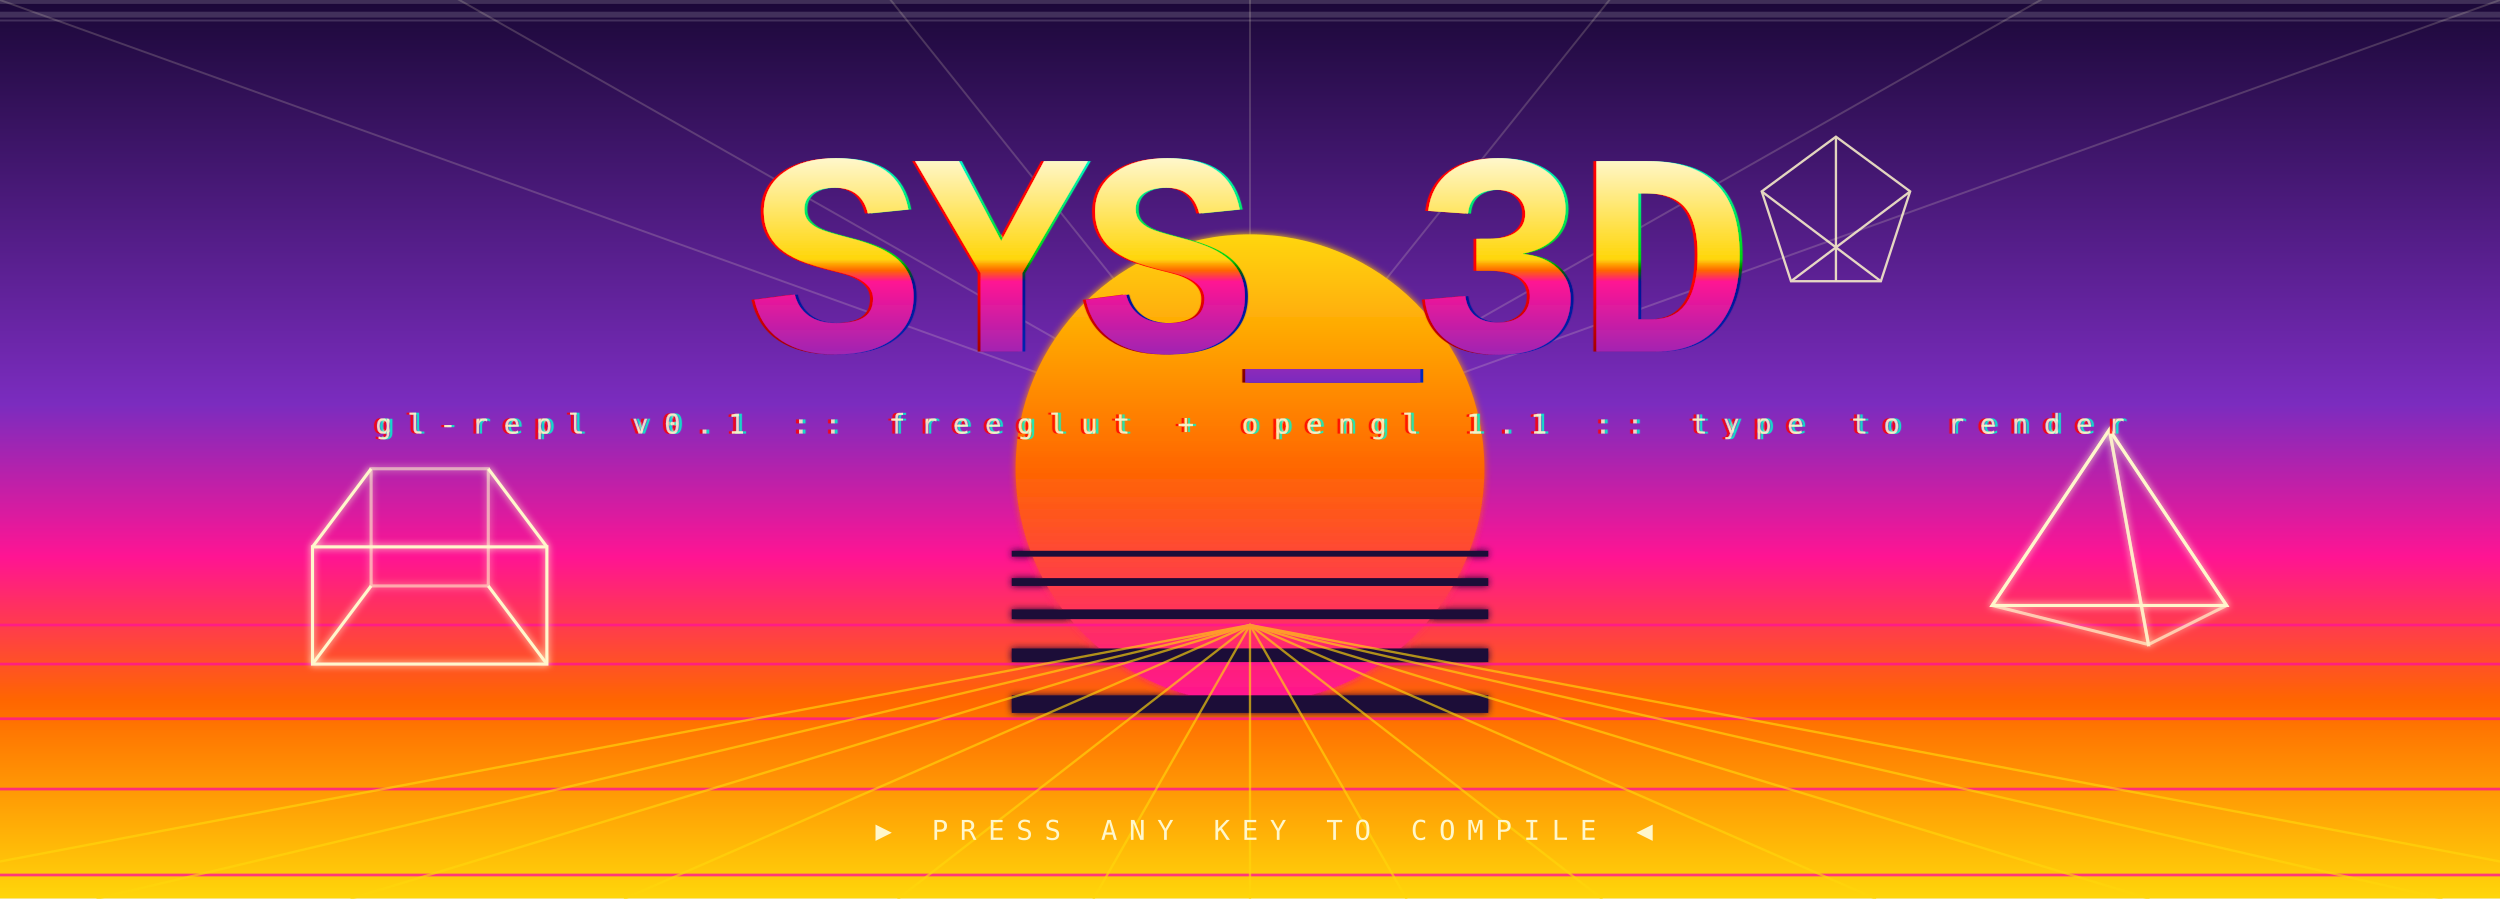
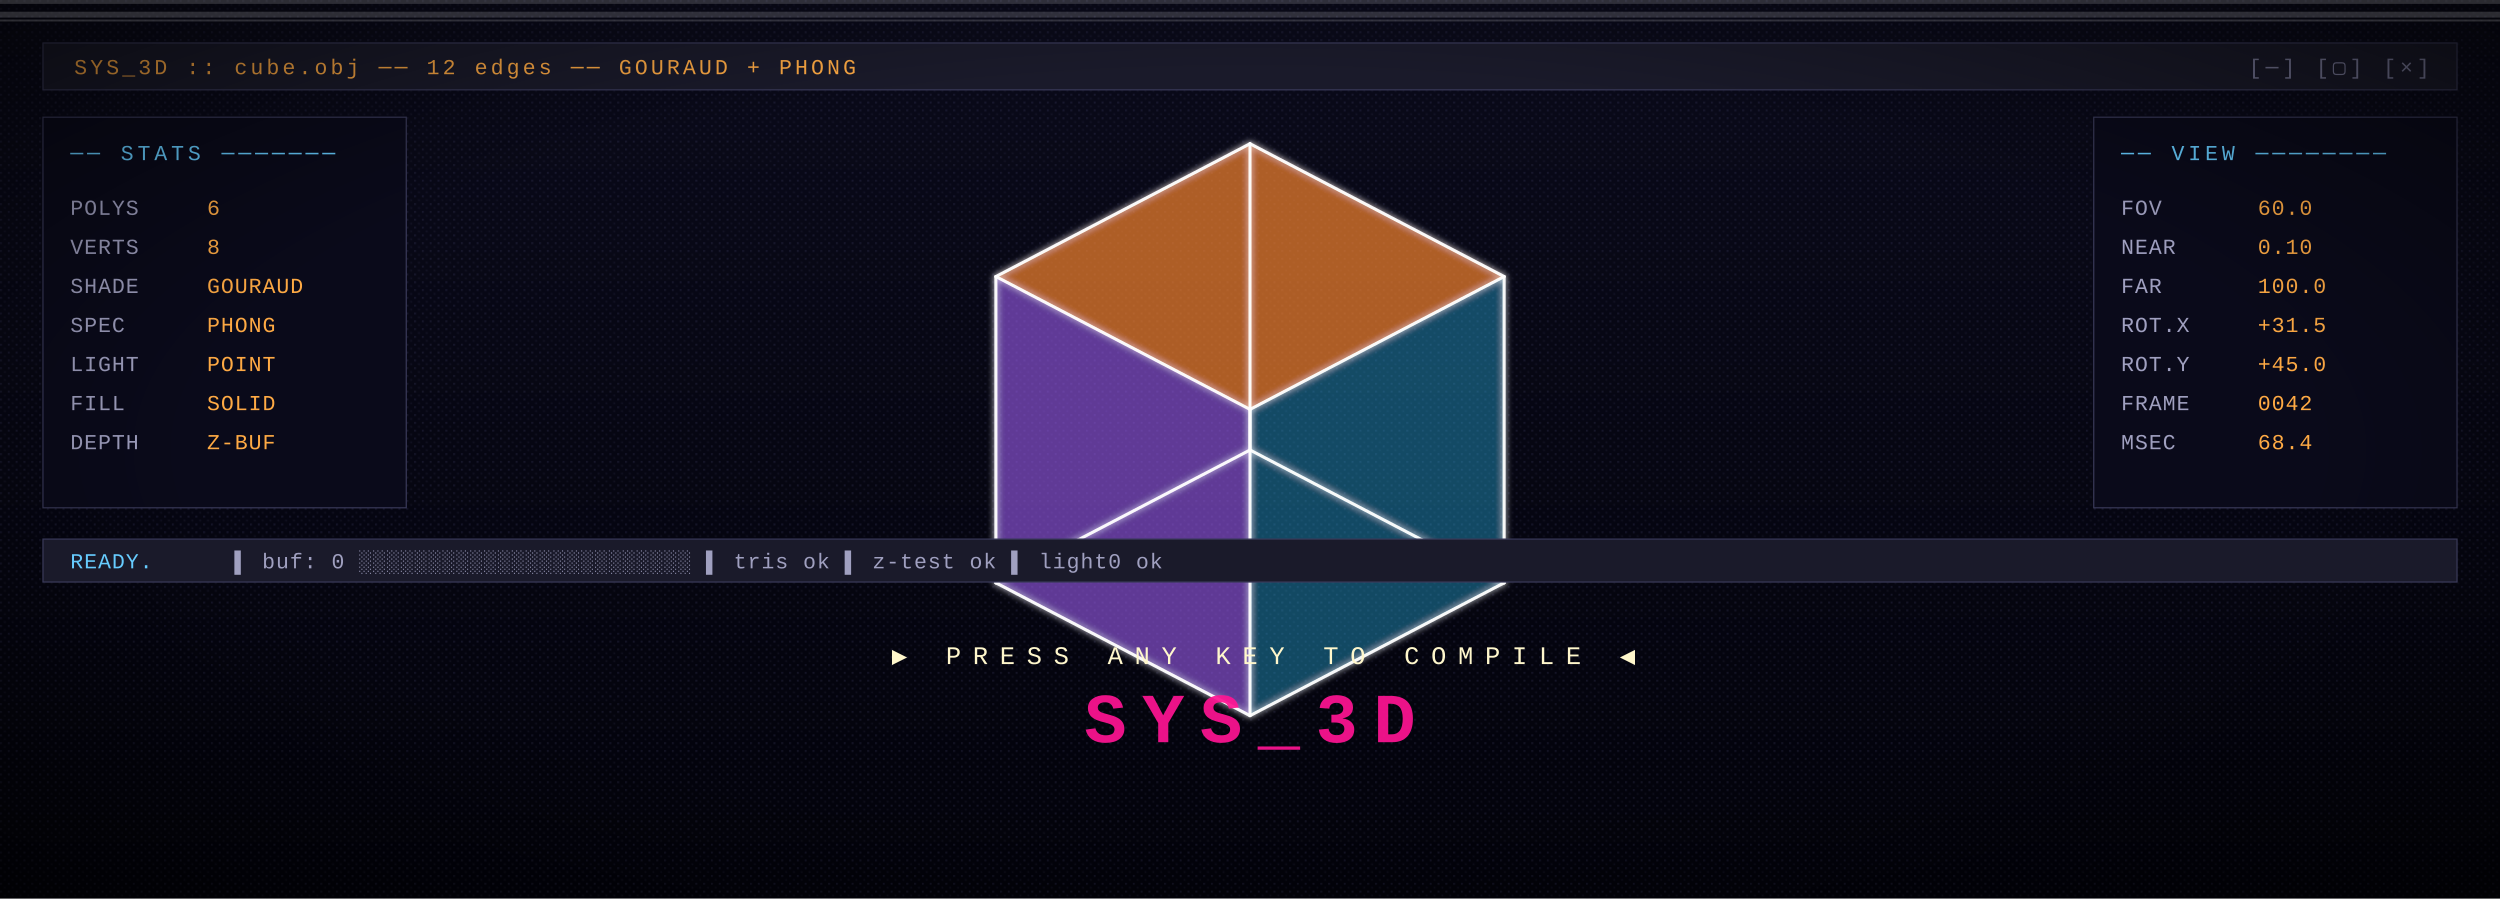
- <svg xmlns="http://www.w3.org/2000/svg" viewBox="0 0 1280 460" role="img" aria-label="SYS_3D">
+ <svg xmlns="http://www.w3.org/2000/svg" viewBox="0 0 1280 460" role="img" aria-label="SYS_3D cube">
  <defs>
-     <linearGradient id="ds-sky" x1="0" y1="0" x2="0" y2="1">
-       <stop offset="0" stop-color="#1b0838" />
-       <stop offset="0.45" stop-color="#7b2cbf" />
-       <stop offset="0.62" stop-color="#ff1493" />
-       <stop offset="0.78" stop-color="#ff6600" />
-       <stop offset="1" stop-color="#ffd60a" />
+     <linearGradient id="dsc-bg" x1="0" y1="0" x2="0" y2="1">
+       <stop offset="0" stop-color="#0a0a1a" />
+       <stop offset="1" stop-color="#02020a" />
    </linearGradient>
-     <linearGradient id="ds-sun" x1="0" y1="0" x2="0" y2="1">
-       <stop offset="0" stop-color="#ffd60a" />
-       <stop offset="0.5" stop-color="#ff6600" />
-       <stop offset="1" stop-color="#ff1493" />
-     </linearGradient>
-     <linearGradient id="ds-logo" x1="0" y1="0" x2="0" y2="1">
-       <stop offset="0" stop-color="#fff7cc" />
-       <stop offset="0.45" stop-color="#ffd60a" />
-       <stop offset="0.5" stop-color="#ff6600" />
-       <stop offset="0.55" stop-color="#ff1493" />
-       <stop offset="1" stop-color="#7b2cbf" />
-     </linearGradient>
-     <filter id="ds-bloom" x="-10%" y="-10%" width="120%" height="120%">
-       <feGaussianBlur stdDeviation="2" result="b" />
+     <pattern id="dsc-dither" patternUnits="userSpaceOnUse" width="4" height="4">
+       <rect x="0" y="0" width="1" height="1" fill="#5a5a8a" opacity="0.18" />
+       <rect x="2" y="2" width="1" height="1" fill="#5a5a8a" opacity="0.12" />
+     </pattern>
+     <filter id="dsc-glow" x="-20%" y="-20%" width="140%" height="140%">
+       <feGaussianBlur stdDeviation="1.6" result="b" />
      <feMerge>
        <feMergeNode in="b" />
        <feMergeNode in="SourceGraphic" />
      </feMerge>
    </filter>
-     <filter id="ds-rgb" x="-5%" y="-5%" width="110%" height="110%">
-       <feOffset in="SourceGraphic" dx="-1.6" dy="0" result="r" />
-       <feColorMatrix in="r" type="matrix" values="1 0 0 0 0  0 0 0 0 0  0 0 0 0 0  0 0 0 1 0" result="rOnly" />
-       <feOffset in="SourceGraphic" dx="1.6" dy="0" result="c" />
-       <feColorMatrix in="c" type="matrix" values="0 0 0 0 0  0 1 0 0 0  0 0 1 0 0  0 0 0 1 0" result="cOnly" />
-       <feMerge>
-         <feMergeNode in="rOnly" />
-         <feMergeNode in="cOnly" />
-         <feMergeNode in="SourceGraphic" />
-       </feMerge>
-     </filter>
+     <radialGradient id="dsc-vignette" cx="0.5" cy="0.5" r="0.7">
+       <stop offset="0.6" stop-color="#000" stop-opacity="0" />
+       <stop offset="1" stop-color="#000" stop-opacity="0.6" />
+     </radialGradient>
  </defs>
-   <rect width="1280" height="460" fill="url(#ds-sky)" />
-   <g opacity="0.18" stroke="#fff7cc" stroke-width="1">
-     <line x1="640" y1="230" x2="0" y2="0" />
-     <line x1="640" y1="230" x2="200" y2="-20" />
-     <line x1="640" y1="230" x2="440" y2="-20" />
-     <line x1="640" y1="230" x2="640" y2="-20" />
-     <line x1="640" y1="230" x2="840" y2="-20" />
-     <line x1="640" y1="230" x2="1080" y2="-20" />
-     <line x1="640" y1="230" x2="1280" y2="0" />
-   </g>
-   <g transform="translate(640 240)" filter="url(#ds-bloom)">
-     <circle r="120" fill="url(#ds-sun)" />
-     <rect x="-122" y="42" width="244" height="3" fill="#1b0838" />
-     <rect x="-122" y="56" width="244" height="4" fill="#1b0838" />
-     <rect x="-122" y="72" width="244" height="5" fill="#1b0838" />
-     <rect x="-122" y="92" width="244" height="7" fill="#1b0838" />
-     <rect x="-122" y="116" width="244" height="9" fill="#1b0838" />
-   </g>
-   <g transform="translate(0 320)">
-     <g stroke="#ff1493" stroke-width="1.4" opacity="0.8">
-       <line x1="0" y1="0" x2="1280" y2="0" />
-       <line x1="0" y1="20" x2="1280" y2="20" />
-       <line x1="0" y1="48" x2="1280" y2="48" />
-       <line x1="0" y1="84" x2="1280" y2="84" />
-       <line x1="0" y1="128" x2="1280" y2="128" />
-     </g>
-     <g stroke="#ffd60a" stroke-width="1.2" opacity="0.65" stroke-linecap="round">
-       <line x1="640" y1="0" x2="-100" y2="140" />
-       <line x1="640" y1="0" x2="50" y2="140" />
-       <line x1="640" y1="0" x2="180" y2="140" />
-       <line x1="640" y1="0" x2="320" y2="140" />
-       <line x1="640" y1="0" x2="460" y2="140" />
-       <line x1="640" y1="0" x2="560" y2="140" />
-       <line x1="640" y1="0" x2="640" y2="140" />
-       <line x1="640" y1="0" x2="720" y2="140" />
-       <line x1="640" y1="0" x2="820" y2="140" />
-       <line x1="640" y1="0" x2="960" y2="140" />
-       <line x1="640" y1="0" x2="1100" y2="140" />
-       <line x1="640" y1="0" x2="1250" y2="140" />
-       <line x1="640" y1="0" x2="1380" y2="140" />
-     </g>
-   </g>
-   <g>
-     <animateTransform attributeName="transform" type="translate" values="0 0; 0 -12; 0 0" dur="4s" repeatCount="indefinite" />
-     <g filter="url(#ds-bloom)">
-       <animateTransform attributeName="transform" type="rotate" from="0 220 290" to="360 220 290" dur="9s" repeatCount="indefinite" />
-       <g transform="translate(220 290)" stroke="#fff7cc" stroke-width="1.6" fill="none">
-         <path d="M -30 -50 L 30 -50 L 30 10 L -30 10 Z" opacity="0.55" />
-         <path d="M -60 -10 L 60 -10 L 60 50 L -60 50 Z" />
-         <line x1="-30" y1="-50" x2="-60" y2="-10" />
-         <line x1="30" y1="-50" x2="60" y2="-10" />
-         <line x1="30" y1="10" x2="60" y2="50" />
-         <line x1="-30" y1="10" x2="-60" y2="50" />
-       </g>
-     </g>
-   </g>
-   <g>
-     <animateTransform attributeName="transform" type="translate" values="0 0; 0 -12; 0 0" dur="4s" begin="-1s" repeatCount="indefinite" />
-     <g>
-       <animateTransform attributeName="transform" type="rotate" from="360 1080 280" to="0 1080 280" dur="7s" repeatCount="indefinite" />
-       <g transform="translate(1080 280)" stroke="#fff7cc" stroke-width="1.6" fill="none" filter="url(#ds-bloom)">
-         <path d="M 0 -60 L 60 30 L -60 30 Z" />
-         <path d="M 0 -60 L 20 50 L -60 30 Z" opacity="0.7" />
-         <path d="M 0 -60 L 20 50 L 60 30 Z" opacity="0.7" />
-       </g>
-     </g>
-   </g>
-   <g>
-     <animateTransform attributeName="transform" type="translate" values="0 0; 0 -12; 0 0" dur="4s" begin="-2s" repeatCount="indefinite" />
-     <g>
-       <animateTransform attributeName="transform" type="rotate" from="0 940 110" to="360 940 110" dur="11s" repeatCount="indefinite" />
-       <g transform="translate(940 110)" stroke="#fff7cc" stroke-width="1.2" fill="none" opacity="0.85">
-         <polygon points="0,-40 38,-12 23,34 -23,34 -38,-12" />
-         <line x1="0" y1="-40" x2="0" y2="34" />
-         <line x1="38" y1="-12" x2="-23" y2="34" />
-         <line x1="-38" y1="-12" x2="23" y2="34" />
-       </g>
-     </g>
-   </g>
-   <g transform="translate(640 180)" text-anchor="middle" filter="url(#ds-rgb)">
-     <text y="0" fill="url(#ds-logo)" font-family="'Courier New', monospace" font-weight="900" font-size="148" letter-spacing="-4">
-             SYS_3D
-         </text>
-     <text y="42" fill="#fff7cc" font-family="monospace" font-size="14" letter-spacing="8" opacity="0.85">
-             gl-repl  v0.1 :: freeglut + opengl 1.1 :: type to render
-         </text>
-   </g>
-   <g opacity="0.16">
+   <rect width="1280" height="460" fill="url(#dsc-bg)" />
+   <rect width="1280" height="460" fill="url(#dsc-dither)" />
+   <g font-family="'Courier New', monospace">
+     <rect x="22" y="22" width="1236" height="24" fill="#1a1a2a" stroke="#3a3a5a" stroke-width="0.6" />
+     <text x="38" y="38" fill="#ffaa44" font-size="11" letter-spacing="1.6">
+             SYS_3D  :: cube.obj ── 12 edges ── GOURAUD + PHONG
+         </text>
+     <text x="1244" y="38" fill="#7a7a9a" font-size="11" text-anchor="end" letter-spacing="2">
+             [─]  [▢] [×]
+         </text>
+   </g>
+   <g font-family="'Courier New', monospace" font-size="11" letter-spacing="0.5">
+     <rect x="22" y="60" width="186" height="200" fill="#0a0a1a" stroke="#3a3a5a" stroke-width="0.6" />
+     <text x="36" y="82" fill="#66ccff" letter-spacing="2">
+             ── STATS ───────
+         </text>
+     <text x="36" y="110" fill="#a0a0c0">
+             POLYS
+         </text>
+     <text x="106" y="110" fill="#ffaa44">
+             6
+         </text>
+     <text x="36" y="130" fill="#a0a0c0">
+             VERTS
+         </text>
+     <text x="106" y="130" fill="#ffaa44">
+             8
+         </text>
+     <text x="36" y="150" fill="#a0a0c0">
+             SHADE
+         </text>
+     <text x="106" y="150" fill="#ffaa44">
+             GOURAUD
+         </text>
+     <text x="36" y="170" fill="#a0a0c0">
+             SPEC
+         </text>
+     <text x="106" y="170" fill="#ffaa44">
+             PHONG
+         </text>
+     <text x="36" y="190" fill="#a0a0c0">
+             LIGHT
+         </text>
+     <text x="106" y="190" fill="#ffaa44">
+             POINT
+         </text>
+     <text x="36" y="210" fill="#a0a0c0">
+             FILL
+         </text>
+     <text x="106" y="210" fill="#ffaa44">
+             SOLID
+         </text>
+     <text x="36" y="230" fill="#a0a0c0">
+             DEPTH
+         </text>
+     <text x="106" y="230" fill="#ffaa44">
+             Z-BUF
+         </text>
+   </g>
+   <g font-family="'Courier New', monospace" font-size="11" letter-spacing="0.5">
+     <rect x="1072" y="60" width="186" height="200" fill="#0a0a1a" stroke="#3a3a5a" stroke-width="0.6" />
+     <text x="1086" y="82" fill="#66ccff" letter-spacing="2">
+             ── VIEW ────────
+         </text>
+     <text x="1086" y="110" fill="#a0a0c0">
+             FOV
+         </text>
+     <text x="1156" y="110" fill="#ffaa44">
+             60.0
+         </text>
+     <text x="1086" y="130" fill="#a0a0c0">
+             NEAR
+         </text>
+     <text x="1156" y="130" fill="#ffaa44">
+             0.10
+         </text>
+     <text x="1086" y="150" fill="#a0a0c0">
+             FAR
+         </text>
+     <text x="1156" y="150" fill="#ffaa44">
+             100.0
+         </text>
+     <text x="1086" y="170" fill="#a0a0c0">
+             ROT.X
+         </text>
+     <text x="1156" y="170" fill="#ffaa44">
+             +31.5
+         </text>
+     <text x="1086" y="190" fill="#a0a0c0">
+             ROT.Y
+         </text>
+     <text x="1156" y="190" fill="#ffaa44">
+             +45.0
+         </text>
+     <text x="1086" y="210" fill="#a0a0c0">
+             FRAME
+         </text>
+     <text x="1156" y="210" fill="#ffaa44">
+             0042
+         </text>
+     <text x="1086" y="230" fill="#a0a0c0">
+             MSEC
+         </text>
+     <text x="1156" y="230" fill="#ffaa44">
+             68.4
+         </text>
+   </g>
+   <g filter="url(#dsc-glow)">
+     <polygon fill="#ff3388" stroke="none" points="509.9,298.4 509.9,141.6 640.0,73.6 640.0,230.4" fill-opacity="0.000">
+       <animate attributeName="points" values="509.9,298.4 509.9,141.6 640.0,73.6 640.0,230.4;514.3,316.0 514.3,159.2 606.3,75.9 606.3,232.7;527.3,332.4 527.3,175.6 574.9,82.7 574.9,239.5;548.0,346.5 548.0,189.7 548.0,93.5 548.0,250.3;574.9,357.3 574.9,200.5 527.3,107.6 527.3,264.4;606.3,364.1 606.3,207.3 514.3,124.0 514.3,280.8;640.0,366.4 640.0,209.6 509.9,141.6 509.9,298.4;673.7,364.1 673.7,207.3 514.3,159.2 514.3,316.0;705.1,357.3 705.1,200.5 527.3,175.6 527.3,332.4;732.0,346.5 732.0,189.7 548.0,189.7 548.0,346.5;752.7,332.4 752.7,175.6 574.9,200.5 574.9,357.3;765.7,316.0 765.7,159.2 606.3,207.3 606.3,364.1;770.1,298.4 770.1,141.6 640.0,209.6 640.0,366.4;765.7,280.8 765.7,124.0 673.7,207.3 673.7,364.1;752.7,264.4 752.7,107.6 705.1,200.5 705.1,357.3;732.0,250.3 732.0,93.5 732.0,189.7 732.0,346.5;705.1,239.5 705.1,82.7 752.7,175.6 752.7,332.4;673.7,232.7 673.7,75.9 765.7,159.2 765.7,316.0;640.0,230.4 640.0,73.6 770.1,141.6 770.1,298.4;606.3,232.7 606.3,75.9 765.7,124.0 765.7,280.8;574.9,239.5 574.9,82.7 752.7,107.6 752.7,264.4;548.0,250.3 548.0,93.5 732.0,93.5 732.0,250.3;527.3,264.4 527.3,107.6 705.1,82.7 705.1,239.5;514.3,280.8 514.3,124.0 673.7,75.9 673.7,232.7;509.9,298.4 509.9,141.6 640.0,73.6 640.0,230.4" dur="8s" repeatCount="indefinite" />
+       <animate attributeName="fill-opacity" values="0.000;0.000;0.000;0.000;0.119;0.236;0.333;0.395;0.414;0.391;0.334;0.255;0.193;0.136;0.071;0.000;0.000;0.000;0.000;0.000;0.000;0.000;0.000;0.000;0.000" dur="8s" repeatCount="indefinite" />
+     </polygon>
+     <polygon fill="#33ccff" stroke="none" points="640.0,366.4 770.1,298.4 770.1,141.6 640.0,209.6" fill-opacity="0.193">
+       <animate attributeName="points" values="640.0,366.4 770.1,298.4 770.1,141.6 640.0,209.6;673.7,364.1 765.7,280.8 765.7,124.0 673.7,207.3;705.1,357.3 752.7,264.4 752.7,107.6 705.1,200.5;732.0,346.5 732.0,250.3 732.0,93.5 732.0,189.7;752.7,332.4 705.1,239.5 705.1,82.7 752.7,175.6;765.7,316.0 673.7,232.7 673.7,75.9 765.7,159.2;770.1,298.4 640.0,230.4 640.0,73.6 770.1,141.6;765.7,280.8 606.3,232.7 606.3,75.9 765.7,124.0;752.7,264.4 574.9,239.5 574.9,82.7 752.7,107.6;732.0,250.3 548.0,250.3 548.0,93.5 732.0,93.5;705.1,239.5 527.3,264.4 527.3,107.6 705.1,82.7;673.7,232.7 514.3,280.8 514.3,124.0 673.7,75.9;640.0,230.4 509.9,298.4 509.9,141.6 640.0,73.6;606.3,232.7 514.3,316.0 514.3,159.2 606.3,75.9;574.9,239.5 527.3,332.4 527.3,175.6 574.9,82.7;548.0,250.3 548.0,346.5 548.0,189.7 548.0,93.5;527.3,264.4 574.9,357.3 574.9,200.5 527.3,107.6;514.3,280.8 606.3,364.1 606.3,207.3 514.3,124.0;509.9,298.4 640.0,366.4 640.0,209.6 509.9,141.6;514.3,316.0 673.7,364.1 673.7,207.3 514.3,159.2;527.3,332.4 705.1,357.3 705.1,200.5 527.3,175.6;548.0,346.5 732.0,346.5 732.0,189.7 548.0,189.7;574.9,357.3 752.7,332.4 752.7,175.6 574.9,200.5;606.3,364.1 765.7,316.0 765.7,159.2 606.3,207.3;640.0,366.4 770.1,298.4 770.1,141.6 640.0,209.6" dur="8s" repeatCount="indefinite" />
+       <animate attributeName="fill-opacity" values="0.193;0.136;0.071;0.000;0.000;0.000;0.000;0.000;0.000;0.000;0.000;0.000;0.000;0.000;0.000;0.000;0.119;0.236;0.333;0.395;0.414;0.391;0.334;0.255;0.193" dur="8s" repeatCount="indefinite" />
+     </polygon>
+     <polygon fill="#ff8833" stroke="none" points="509.9,141.6 640.0,209.6 770.1,141.6 640.0,73.6" fill-opacity="0.427">
+       <animate attributeName="points" values="509.9,141.6 640.0,209.6 770.1,141.6 640.0,73.6;514.3,159.2 673.7,207.3 765.7,124.0 606.3,75.9;527.3,175.6 705.1,200.5 752.7,107.6 574.9,82.7;548.0,189.7 732.0,189.7 732.0,93.5 548.0,93.5;574.9,200.5 752.7,175.6 705.1,82.7 527.3,107.6;606.3,207.3 765.7,159.2 673.7,75.9 514.3,124.0;640.0,209.6 770.1,141.6 640.0,73.6 509.9,141.6;673.7,207.3 765.7,124.0 606.3,75.9 514.3,159.2;705.1,200.5 752.7,107.6 574.9,82.7 527.3,175.6;732.0,189.7 732.0,93.5 548.0,93.5 548.0,189.7;752.7,175.6 705.1,82.7 527.3,107.6 574.9,200.5;765.7,159.2 673.7,75.9 514.3,124.0 606.3,207.3;770.1,141.6 640.0,73.6 509.9,141.6 640.0,209.6;765.7,124.0 606.3,75.9 514.3,159.2 673.7,207.3;752.7,107.6 574.9,82.7 527.3,175.6 705.1,200.5;732.0,93.5 548.0,93.5 548.0,189.7 732.0,189.7;705.1,82.7 527.3,107.6 574.9,200.5 752.7,175.6;673.7,75.9 514.3,124.0 606.3,207.3 765.7,159.2;640.0,73.6 509.9,141.6 640.0,209.6 770.1,141.6;606.3,75.9 514.3,159.2 673.7,207.3 765.7,124.0;574.9,82.7 527.3,175.6 705.1,200.5 752.7,107.6;548.0,93.5 548.0,189.7 732.0,189.7 732.0,93.5;527.3,107.6 574.9,200.5 752.7,175.6 705.1,82.7;514.3,124.0 606.3,207.3 765.7,159.2 673.7,75.9;509.9,141.6 640.0,209.6 770.1,141.6 640.0,73.6" dur="8s" repeatCount="indefinite" />
+       <animate attributeName="fill-opacity" values="0.427;0.427;0.427;0.427;0.427;0.427;0.427;0.427;0.427;0.427;0.427;0.427;0.427;0.427;0.427;0.427;0.427;0.427;0.427;0.427;0.427;0.427;0.427;0.427;0.427" dur="8s" repeatCount="indefinite" />
+     </polygon>
+     <polygon fill="#44dd99" stroke="none" points="509.9,298.4 640.0,230.4 770.1,298.4 640.0,366.4" fill-opacity="0.000">
+       <animate attributeName="points" values="509.9,298.4 640.0,230.4 770.1,298.4 640.0,366.4;514.3,316.0 606.3,232.7 765.7,280.8 673.7,364.1;527.3,332.4 574.9,239.5 752.7,264.4 705.1,357.3;548.0,346.5 548.0,250.3 732.0,250.3 732.0,346.5;574.9,357.3 527.3,264.4 705.1,239.5 752.7,332.4;606.3,364.1 514.3,280.8 673.7,232.7 765.7,316.0;640.0,366.4 509.9,298.4 640.0,230.4 770.1,298.4;673.7,364.1 514.3,316.0 606.3,232.7 765.7,280.8;705.1,357.3 527.3,332.4 574.9,239.5 752.7,264.4;732.0,346.5 548.0,346.5 548.0,250.3 732.0,250.3;752.7,332.4 574.9,357.3 527.3,264.4 705.1,239.5;765.7,316.0 606.3,364.1 514.3,280.8 673.7,232.7;770.1,298.4 640.0,366.4 509.9,298.4 640.0,230.4;765.7,280.8 673.7,364.1 514.3,316.0 606.3,232.7;752.7,264.4 705.1,357.3 527.3,332.4 574.9,239.5;732.0,250.3 732.0,346.5 548.0,346.5 548.0,250.3;705.1,239.5 752.7,332.4 574.9,357.3 527.3,264.4;673.7,232.7 765.7,316.0 606.3,364.1 514.3,280.8;640.0,230.4 770.1,298.4 640.0,366.4 509.9,298.4;606.3,232.7 765.7,280.8 673.7,364.1 514.3,316.0;574.9,239.5 752.7,264.4 705.1,357.3 527.3,332.4;548.0,250.3 732.0,250.3 732.0,346.5 548.0,346.5;527.3,264.4 705.1,239.5 752.7,332.4 574.9,357.3;514.3,280.8 673.7,232.7 765.7,316.0 606.3,364.1;509.9,298.4 640.0,230.4 770.1,298.4 640.0,366.4" dur="8s" repeatCount="indefinite" />
+       <animate attributeName="fill-opacity" values="0.000;0.000;0.000;0.000;0.000;0.000;0.000;0.000;0.000;0.000;0.000;0.000;0.000;0.000;0.000;0.000;0.000;0.000;0.000;0.000;0.000;0.000;0.000;0.000;0.000" dur="8s" repeatCount="indefinite" />
+     </polygon>
+     <polygon fill="#ffdd44" stroke="none" points="640.0,230.4 640.0,73.6 770.1,141.6 770.1,298.4" fill-opacity="0.000">
+       <animate attributeName="points" values="640.0,230.4 640.0,73.6 770.1,141.6 770.1,298.4;606.3,232.7 606.3,75.9 765.7,124.0 765.7,280.8;574.9,239.5 574.9,82.7 752.7,107.6 752.7,264.4;548.0,250.3 548.0,93.5 732.0,93.5 732.0,250.3;527.3,264.4 527.3,107.6 705.1,82.7 705.1,239.5;514.3,280.8 514.3,124.0 673.7,75.9 673.7,232.7;509.9,298.4 509.9,141.6 640.0,73.6 640.0,230.4;514.3,316.0 514.3,159.2 606.3,75.9 606.3,232.7;527.3,332.4 527.3,175.6 574.9,82.7 574.9,239.5;548.0,346.5 548.0,189.7 548.0,93.5 548.0,250.3;574.9,357.3 574.9,200.5 527.3,107.6 527.3,264.4;606.3,364.1 606.3,207.3 514.3,124.0 514.3,280.8;640.0,366.4 640.0,209.6 509.9,141.6 509.9,298.4;673.7,364.1 673.7,207.3 514.3,159.2 514.3,316.0;705.1,357.3 705.1,200.5 527.3,175.6 527.3,332.4;732.0,346.5 732.0,189.7 548.0,189.7 548.0,346.5;752.7,332.4 752.7,175.6 574.9,200.5 574.9,357.3;765.7,316.0 765.7,159.2 606.3,207.3 606.3,364.1;770.1,298.4 770.1,141.6 640.0,209.6 640.0,366.4;765.7,280.8 765.7,124.0 673.7,207.3 673.7,364.1;752.7,264.4 752.7,107.6 705.1,200.5 705.1,357.3;732.0,250.3 732.0,93.5 732.0,189.7 732.0,346.5;705.1,239.5 705.1,82.7 752.7,175.6 752.7,332.4;673.7,232.7 673.7,75.9 765.7,159.2 765.7,316.0;640.0,230.4 640.0,73.6 770.1,141.6 770.1,298.4" dur="8s" repeatCount="indefinite" />
+       <animate attributeName="fill-opacity" values="0.000;0.000;0.000;0.000;0.000;0.000;0.000;0.000;0.000;0.000;0.119;0.236;0.333;0.395;0.414;0.391;0.334;0.255;0.193;0.136;0.071;0.000;0.000;0.000;0.000" dur="8s" repeatCount="indefinite" />
+     </polygon>
+     <polygon fill="#aa66ff" stroke="none" points="509.9,298.4 640.0,366.4 640.0,209.6 509.9,141.6" fill-opacity="0.333">
+       <animate attributeName="points" values="509.9,298.4 640.0,366.4 640.0,209.6 509.9,141.6;514.3,316.0 673.7,364.1 673.7,207.3 514.3,159.2;527.3,332.4 705.1,357.3 705.1,200.5 527.3,175.6;548.0,346.5 732.0,346.5 732.0,189.7 548.0,189.7;574.9,357.3 752.7,332.4 752.7,175.6 574.9,200.5;606.3,364.1 765.7,316.0 765.7,159.2 606.3,207.3;640.0,366.4 770.1,298.4 770.1,141.6 640.0,209.6;673.7,364.1 765.7,280.8 765.7,124.0 673.7,207.3;705.1,357.3 752.7,264.4 752.7,107.6 705.1,200.5;732.0,346.5 732.0,250.3 732.0,93.5 732.0,189.7;752.7,332.4 705.1,239.5 705.1,82.7 752.7,175.6;765.7,316.0 673.7,232.7 673.7,75.9 765.7,159.2;770.1,298.4 640.0,230.4 640.0,73.6 770.1,141.6;765.7,280.8 606.3,232.7 606.3,75.9 765.7,124.0;752.7,264.4 574.9,239.5 574.9,82.7 752.7,107.6;732.0,250.3 548.0,250.3 548.0,93.5 732.0,93.5;705.1,239.5 527.3,264.4 527.3,107.6 705.1,82.7;673.7,232.7 514.3,280.8 514.3,124.0 673.7,75.9;640.0,230.4 509.9,298.4 509.9,141.6 640.0,73.6;606.3,232.7 514.3,316.0 514.3,159.2 606.3,75.9;574.9,239.5 527.3,332.4 527.3,175.6 574.9,82.7;548.0,250.3 548.0,346.5 548.0,189.7 548.0,93.5;527.3,264.4 574.9,357.3 574.9,200.5 527.3,107.6;514.3,280.8 606.3,364.1 606.3,207.3 514.3,124.0;509.9,298.4 640.0,366.4 640.0,209.6 509.9,141.6" dur="8s" repeatCount="indefinite" />
+       <animate attributeName="fill-opacity" values="0.333;0.395;0.414;0.391;0.334;0.255;0.193;0.136;0.071;0.000;0.000;0.000;0.000;0.000;0.000;0.000;0.000;0.000;0.000;0.000;0.000;0.000;0.119;0.236;0.333" dur="8s" repeatCount="indefinite" />
+     </polygon>
+     <polyline fill="none" stroke="#ffffff" stroke-width="1.6" stroke-linecap="round" stroke-linejoin="round" points="509.9,298.4 640.0,230.4" opacity="0.95">
+       <animate attributeName="points" values="509.9,298.4 640.0,230.4;514.3,316.0 606.3,232.7;527.3,332.4 574.9,239.5;548.0,346.5 548.0,250.3;574.9,357.3 527.3,264.4;606.3,364.1 514.3,280.8;640.0,366.4 509.9,298.4;673.7,364.1 514.3,316.0;705.1,357.3 527.3,332.4;732.0,346.5 548.0,346.5;752.7,332.4 574.9,357.3;765.7,316.0 606.3,364.1;770.1,298.4 640.0,366.4;765.7,280.8 673.7,364.1;752.7,264.4 705.1,357.3;732.0,250.3 732.0,346.5;705.1,239.5 752.7,332.4;673.7,232.7 765.7,316.0;640.0,230.4 770.1,298.4;606.3,232.7 765.7,280.8;574.9,239.5 752.7,264.4;548.0,250.3 732.0,250.3;527.3,264.4 705.1,239.5;514.3,280.8 673.7,232.7;509.9,298.4 640.0,230.4" dur="8s" repeatCount="indefinite" />
+     </polyline>
+     <polyline fill="none" stroke="#ffffff" stroke-width="1.6" stroke-linecap="round" stroke-linejoin="round" points="640.0,230.4 640.0,73.6" opacity="0.95">
+       <animate attributeName="points" values="640.0,230.4 640.0,73.6;606.3,232.7 606.3,75.9;574.9,239.5 574.9,82.7;548.0,250.3 548.0,93.5;527.3,264.4 527.3,107.6;514.3,280.8 514.3,124.0;509.9,298.4 509.9,141.6;514.3,316.0 514.3,159.2;527.3,332.4 527.3,175.6;548.0,346.5 548.0,189.7;574.9,357.3 574.9,200.5;606.3,364.1 606.3,207.3;640.0,366.4 640.0,209.6;673.7,364.1 673.7,207.3;705.1,357.3 705.1,200.5;732.0,346.5 732.0,189.7;752.7,332.4 752.7,175.6;765.7,316.0 765.7,159.2;770.1,298.4 770.1,141.6;765.7,280.8 765.7,124.0;752.7,264.4 752.7,107.6;732.0,250.3 732.0,93.5;705.1,239.5 705.1,82.7;673.7,232.7 673.7,75.9;640.0,230.4 640.0,73.6" dur="8s" repeatCount="indefinite" />
+     </polyline>
+     <polyline fill="none" stroke="#ffffff" stroke-width="1.6" stroke-linecap="round" stroke-linejoin="round" points="640.0,73.6 509.9,141.6" opacity="0.95">
+       <animate attributeName="points" values="640.0,73.6 509.9,141.6;606.3,75.9 514.3,159.2;574.9,82.7 527.3,175.6;548.0,93.5 548.0,189.7;527.3,107.6 574.9,200.5;514.3,124.0 606.3,207.3;509.9,141.6 640.0,209.6;514.3,159.2 673.7,207.3;527.3,175.6 705.1,200.5;548.0,189.7 732.0,189.7;574.9,200.5 752.7,175.6;606.3,207.3 765.7,159.2;640.0,209.6 770.1,141.6;673.7,207.3 765.7,124.0;705.1,200.5 752.7,107.6;732.0,189.7 732.0,93.5;752.7,175.6 705.1,82.7;765.7,159.2 673.7,75.9;770.1,141.6 640.0,73.6;765.7,124.0 606.3,75.9;752.7,107.6 574.9,82.7;732.0,93.5 548.0,93.5;705.1,82.7 527.3,107.6;673.7,75.9 514.3,124.0;640.0,73.6 509.9,141.6" dur="8s" repeatCount="indefinite" />
+     </polyline>
+     <polyline fill="none" stroke="#ffffff" stroke-width="1.6" stroke-linecap="round" stroke-linejoin="round" points="509.9,141.6 509.9,298.4" opacity="0.95">
+       <animate attributeName="points" values="509.9,141.6 509.9,298.4;514.3,159.2 514.3,316.0;527.3,175.6 527.3,332.4;548.0,189.7 548.0,346.5;574.9,200.5 574.9,357.3;606.3,207.3 606.3,364.1;640.0,209.6 640.0,366.4;673.7,207.3 673.7,364.1;705.1,200.5 705.1,357.3;732.0,189.7 732.0,346.5;752.7,175.6 752.7,332.4;765.7,159.2 765.7,316.0;770.1,141.6 770.1,298.4;765.7,124.0 765.7,280.8;752.7,107.6 752.7,264.4;732.0,93.5 732.0,250.3;705.1,82.7 705.1,239.5;673.7,75.9 673.7,232.7;640.0,73.6 640.0,230.4;606.3,75.9 606.3,232.7;574.9,82.7 574.9,239.5;548.0,93.5 548.0,250.3;527.3,107.6 527.3,264.4;514.3,124.0 514.3,280.8;509.9,141.6 509.9,298.4" dur="8s" repeatCount="indefinite" />
+     </polyline>
+     <polyline fill="none" stroke="#ffffff" stroke-width="1.6" stroke-linecap="round" stroke-linejoin="round" points="640.0,366.4 770.1,298.4" opacity="0.95">
+       <animate attributeName="points" values="640.0,366.4 770.1,298.4;673.7,364.1 765.7,280.8;705.1,357.3 752.7,264.4;732.0,346.5 732.0,250.3;752.7,332.4 705.1,239.5;765.7,316.0 673.7,232.7;770.1,298.4 640.0,230.4;765.7,280.8 606.3,232.7;752.7,264.4 574.9,239.5;732.0,250.3 548.0,250.3;705.1,239.5 527.3,264.4;673.7,232.7 514.3,280.8;640.0,230.4 509.9,298.4;606.3,232.7 514.3,316.0;574.9,239.5 527.3,332.4;548.0,250.3 548.0,346.5;527.3,264.4 574.9,357.3;514.3,280.8 606.3,364.1;509.9,298.4 640.0,366.4;514.3,316.0 673.7,364.1;527.3,332.4 705.1,357.3;548.0,346.5 732.0,346.5;574.9,357.3 752.7,332.4;606.3,364.1 765.7,316.0;640.0,366.4 770.1,298.4" dur="8s" repeatCount="indefinite" />
+     </polyline>
+     <polyline fill="none" stroke="#ffffff" stroke-width="1.6" stroke-linecap="round" stroke-linejoin="round" points="770.1,298.4 770.1,141.6" opacity="0.95">
+       <animate attributeName="points" values="770.1,298.4 770.1,141.6;765.7,280.8 765.7,124.0;752.7,264.4 752.7,107.6;732.0,250.3 732.0,93.5;705.1,239.5 705.1,82.7;673.7,232.7 673.7,75.9;640.0,230.4 640.0,73.6;606.3,232.7 606.3,75.9;574.9,239.5 574.9,82.7;548.0,250.3 548.0,93.5;527.3,264.4 527.3,107.6;514.3,280.8 514.3,124.0;509.9,298.4 509.9,141.6;514.3,316.0 514.3,159.2;527.3,332.4 527.3,175.6;548.0,346.5 548.0,189.7;574.9,357.3 574.9,200.5;606.3,364.1 606.3,207.3;640.0,366.4 640.0,209.6;673.7,364.1 673.7,207.3;705.1,357.3 705.1,200.5;732.0,346.5 732.0,189.7;752.7,332.4 752.7,175.6;765.7,316.0 765.7,159.2;770.1,298.4 770.1,141.6" dur="8s" repeatCount="indefinite" />
+     </polyline>
+     <polyline fill="none" stroke="#ffffff" stroke-width="1.6" stroke-linecap="round" stroke-linejoin="round" points="770.1,141.6 640.0,209.6" opacity="0.95">
+       <animate attributeName="points" values="770.1,141.6 640.0,209.6;765.7,124.0 673.7,207.3;752.7,107.6 705.1,200.5;732.0,93.5 732.0,189.7;705.1,82.7 752.7,175.6;673.7,75.9 765.7,159.2;640.0,73.6 770.1,141.6;606.3,75.9 765.7,124.0;574.9,82.7 752.7,107.6;548.0,93.5 732.0,93.5;527.3,107.6 705.1,82.7;514.3,124.0 673.7,75.9;509.9,141.6 640.0,73.6;514.3,159.2 606.3,75.9;527.3,175.6 574.9,82.7;548.0,189.7 548.0,93.5;574.9,200.5 527.3,107.6;606.3,207.3 514.3,124.0;640.0,209.6 509.9,141.6;673.7,207.3 514.3,159.2;705.1,200.5 527.3,175.6;732.0,189.7 548.0,189.7;752.7,175.6 574.9,200.5;765.7,159.2 606.3,207.3;770.1,141.6 640.0,209.6" dur="8s" repeatCount="indefinite" />
+     </polyline>
+     <polyline fill="none" stroke="#ffffff" stroke-width="1.6" stroke-linecap="round" stroke-linejoin="round" points="640.0,209.6 640.0,366.4" opacity="0.95">
+       <animate attributeName="points" values="640.0,209.6 640.0,366.4;673.7,207.3 673.7,364.1;705.1,200.5 705.1,357.3;732.0,189.7 732.0,346.5;752.7,175.6 752.7,332.4;765.7,159.2 765.7,316.0;770.1,141.6 770.1,298.4;765.7,124.0 765.7,280.8;752.7,107.6 752.7,264.4;732.0,93.5 732.0,250.3;705.1,82.7 705.1,239.5;673.7,75.9 673.7,232.7;640.0,73.6 640.0,230.4;606.3,75.9 606.3,232.7;574.9,82.7 574.9,239.5;548.0,93.5 548.0,250.3;527.3,107.6 527.3,264.4;514.3,124.0 514.3,280.8;509.9,141.6 509.9,298.4;514.3,159.2 514.3,316.0;527.3,175.6 527.3,332.4;548.0,189.7 548.0,346.5;574.9,200.5 574.9,357.3;606.3,207.3 606.3,364.1;640.0,209.6 640.0,366.4" dur="8s" repeatCount="indefinite" />
+     </polyline>
+     <polyline fill="none" stroke="#ffffff" stroke-width="1.6" stroke-linecap="round" stroke-linejoin="round" points="509.9,298.4 640.0,366.4" opacity="0.95">
+       <animate attributeName="points" values="509.9,298.4 640.0,366.4;514.3,316.0 673.7,364.1;527.3,332.4 705.1,357.3;548.0,346.5 732.0,346.5;574.9,357.3 752.7,332.4;606.3,364.1 765.7,316.0;640.0,366.4 770.1,298.4;673.7,364.1 765.7,280.8;705.1,357.3 752.7,264.4;732.0,346.5 732.0,250.3;752.7,332.4 705.1,239.5;765.7,316.0 673.7,232.7;770.1,298.4 640.0,230.4;765.7,280.8 606.3,232.7;752.7,264.4 574.9,239.5;732.0,250.3 548.0,250.3;705.1,239.5 527.3,264.4;673.7,232.7 514.3,280.8;640.0,230.4 509.9,298.4;606.3,232.7 514.3,316.0;574.9,239.5 527.3,332.4;548.0,250.3 548.0,346.5;527.3,264.4 574.9,357.3;514.3,280.8 606.3,364.1;509.9,298.4 640.0,366.4" dur="8s" repeatCount="indefinite" />
+     </polyline>
+     <polyline fill="none" stroke="#ffffff" stroke-width="1.6" stroke-linecap="round" stroke-linejoin="round" points="640.0,230.4 770.1,298.4" opacity="0.95">
+       <animate attributeName="points" values="640.0,230.4 770.1,298.4;606.3,232.7 765.7,280.8;574.9,239.5 752.7,264.4;548.0,250.3 732.0,250.3;527.3,264.4 705.1,239.5;514.3,280.8 673.7,232.7;509.9,298.4 640.0,230.4;514.3,316.0 606.3,232.7;527.3,332.4 574.9,239.5;548.0,346.5 548.0,250.3;574.9,357.3 527.3,264.4;606.3,364.1 514.3,280.8;640.0,366.4 509.9,298.4;673.7,364.1 514.3,316.0;705.1,357.3 527.3,332.4;732.0,346.5 548.0,346.5;752.7,332.4 574.9,357.3;765.7,316.0 606.3,364.1;770.1,298.4 640.0,366.4;765.7,280.8 673.7,364.1;752.7,264.4 705.1,357.3;732.0,250.3 732.0,346.5;705.1,239.5 752.7,332.4;673.7,232.7 765.7,316.0;640.0,230.4 770.1,298.4" dur="8s" repeatCount="indefinite" />
+     </polyline>
+     <polyline fill="none" stroke="#ffffff" stroke-width="1.6" stroke-linecap="round" stroke-linejoin="round" points="640.0,73.6 770.1,141.6" opacity="0.95">
+       <animate attributeName="points" values="640.0,73.6 770.1,141.6;606.3,75.9 765.7,124.0;574.9,82.7 752.7,107.6;548.0,93.5 732.0,93.5;527.3,107.6 705.1,82.7;514.3,124.0 673.7,75.9;509.9,141.6 640.0,73.6;514.3,159.2 606.3,75.9;527.3,175.6 574.9,82.7;548.0,189.7 548.0,93.5;574.9,200.5 527.3,107.6;606.3,207.3 514.3,124.0;640.0,209.6 509.9,141.6;673.7,207.3 514.3,159.2;705.1,200.5 527.3,175.6;732.0,189.7 548.0,189.7;752.7,175.6 574.9,200.5;765.7,159.2 606.3,207.3;770.1,141.6 640.0,209.6;765.7,124.0 673.7,207.3;752.7,107.6 705.1,200.5;732.0,93.5 732.0,189.7;705.1,82.7 752.7,175.6;673.7,75.9 765.7,159.2;640.0,73.6 770.1,141.6" dur="8s" repeatCount="indefinite" />
+     </polyline>
+     <polyline fill="none" stroke="#ffffff" stroke-width="1.6" stroke-linecap="round" stroke-linejoin="round" points="509.9,141.6 640.0,209.6" opacity="0.95">
+       <animate attributeName="points" values="509.9,141.6 640.0,209.6;514.3,159.2 673.7,207.3;527.3,175.6 705.1,200.5;548.0,189.7 732.0,189.7;574.9,200.5 752.7,175.6;606.3,207.3 765.7,159.2;640.0,209.6 770.1,141.6;673.7,207.3 765.7,124.0;705.1,200.5 752.7,107.6;732.0,189.7 732.0,93.5;752.7,175.6 705.1,82.7;765.7,159.2 673.7,75.9;770.1,141.6 640.0,73.6;765.7,124.0 606.3,75.9;752.7,107.6 574.9,82.7;732.0,93.5 548.0,93.5;705.1,82.7 527.3,107.6;673.7,75.9 514.3,124.0;640.0,73.6 509.9,141.6;606.3,75.9 514.3,159.2;574.9,82.7 527.3,175.6;548.0,93.5 548.0,189.7;527.3,107.6 574.9,200.5;514.3,124.0 606.3,207.3;509.9,141.6 640.0,209.6" dur="8s" repeatCount="indefinite" />
+     </polyline>
+   </g>
+   <rect width="1280" height="460" fill="url(#dsc-vignette)" pointer-events="none" />
+   <g opacity="0.16" pointer-events="none">
    <g>
      <animateTransform attributeName="transform" type="translate" from="0 -30" to="0 460" dur="6s" repeatCount="indefinite" />
      <rect x="0" y="0" width="1280" height="2" fill="#ffffff" />
      <rect x="0" y="6" width="1280" height="3" fill="#ffffff" />
      <rect x="0" y="10" width="1280" height="1" fill="#ffffff" />
    </g>
  </g>
-   <g transform="translate(640 430)" text-anchor="middle">
-     <text fill="#fff7cc" font-family="monospace" font-size="14" letter-spacing="6">
-       <animate attributeName="opacity" values="1;1;0;0" dur="0.8s" repeatCount="indefinite" />
+   <g font-family="'Courier New', monospace" font-size="11" letter-spacing="0.5">
+     <rect x="22" y="276" width="1236" height="22" fill="#1a1a2a" stroke="#3a3a5a" stroke-width="0.6" />
+     <text x="36" y="291" fill="#66ccff">
+             READY.
+         </text>
+     <text x="120" y="291" fill="#a0a0c0">
+             ▌ buf: 0 ░░░░░░░░░░░░░░░░░░░░░░░░ ▌ tris ok ▌ z-test ok ▌ light0
+             ok
+         </text>
+   </g>
+   <g transform="translate(640 340)" text-anchor="middle">
+     <text fill="#fff7cc" font-family="'Courier New', monospace" font-size="13" letter-spacing="6">
+       <animate attributeName="opacity" values="1;1;0;0" dur="0.9s" repeatCount="indefinite" />
            ▶  PRESS  ANY  KEY  TO  COMPILE  ◀</text>
  </g>
+   <g transform="translate(640 380)" text-anchor="middle">
+     <text fill="#ff1493" font-family="'Courier New', monospace" font-weight="900" font-size="36" letter-spacing="8" opacity="0.92">
+                 SYS_3D
+             </text>
+   </g>
</svg>
